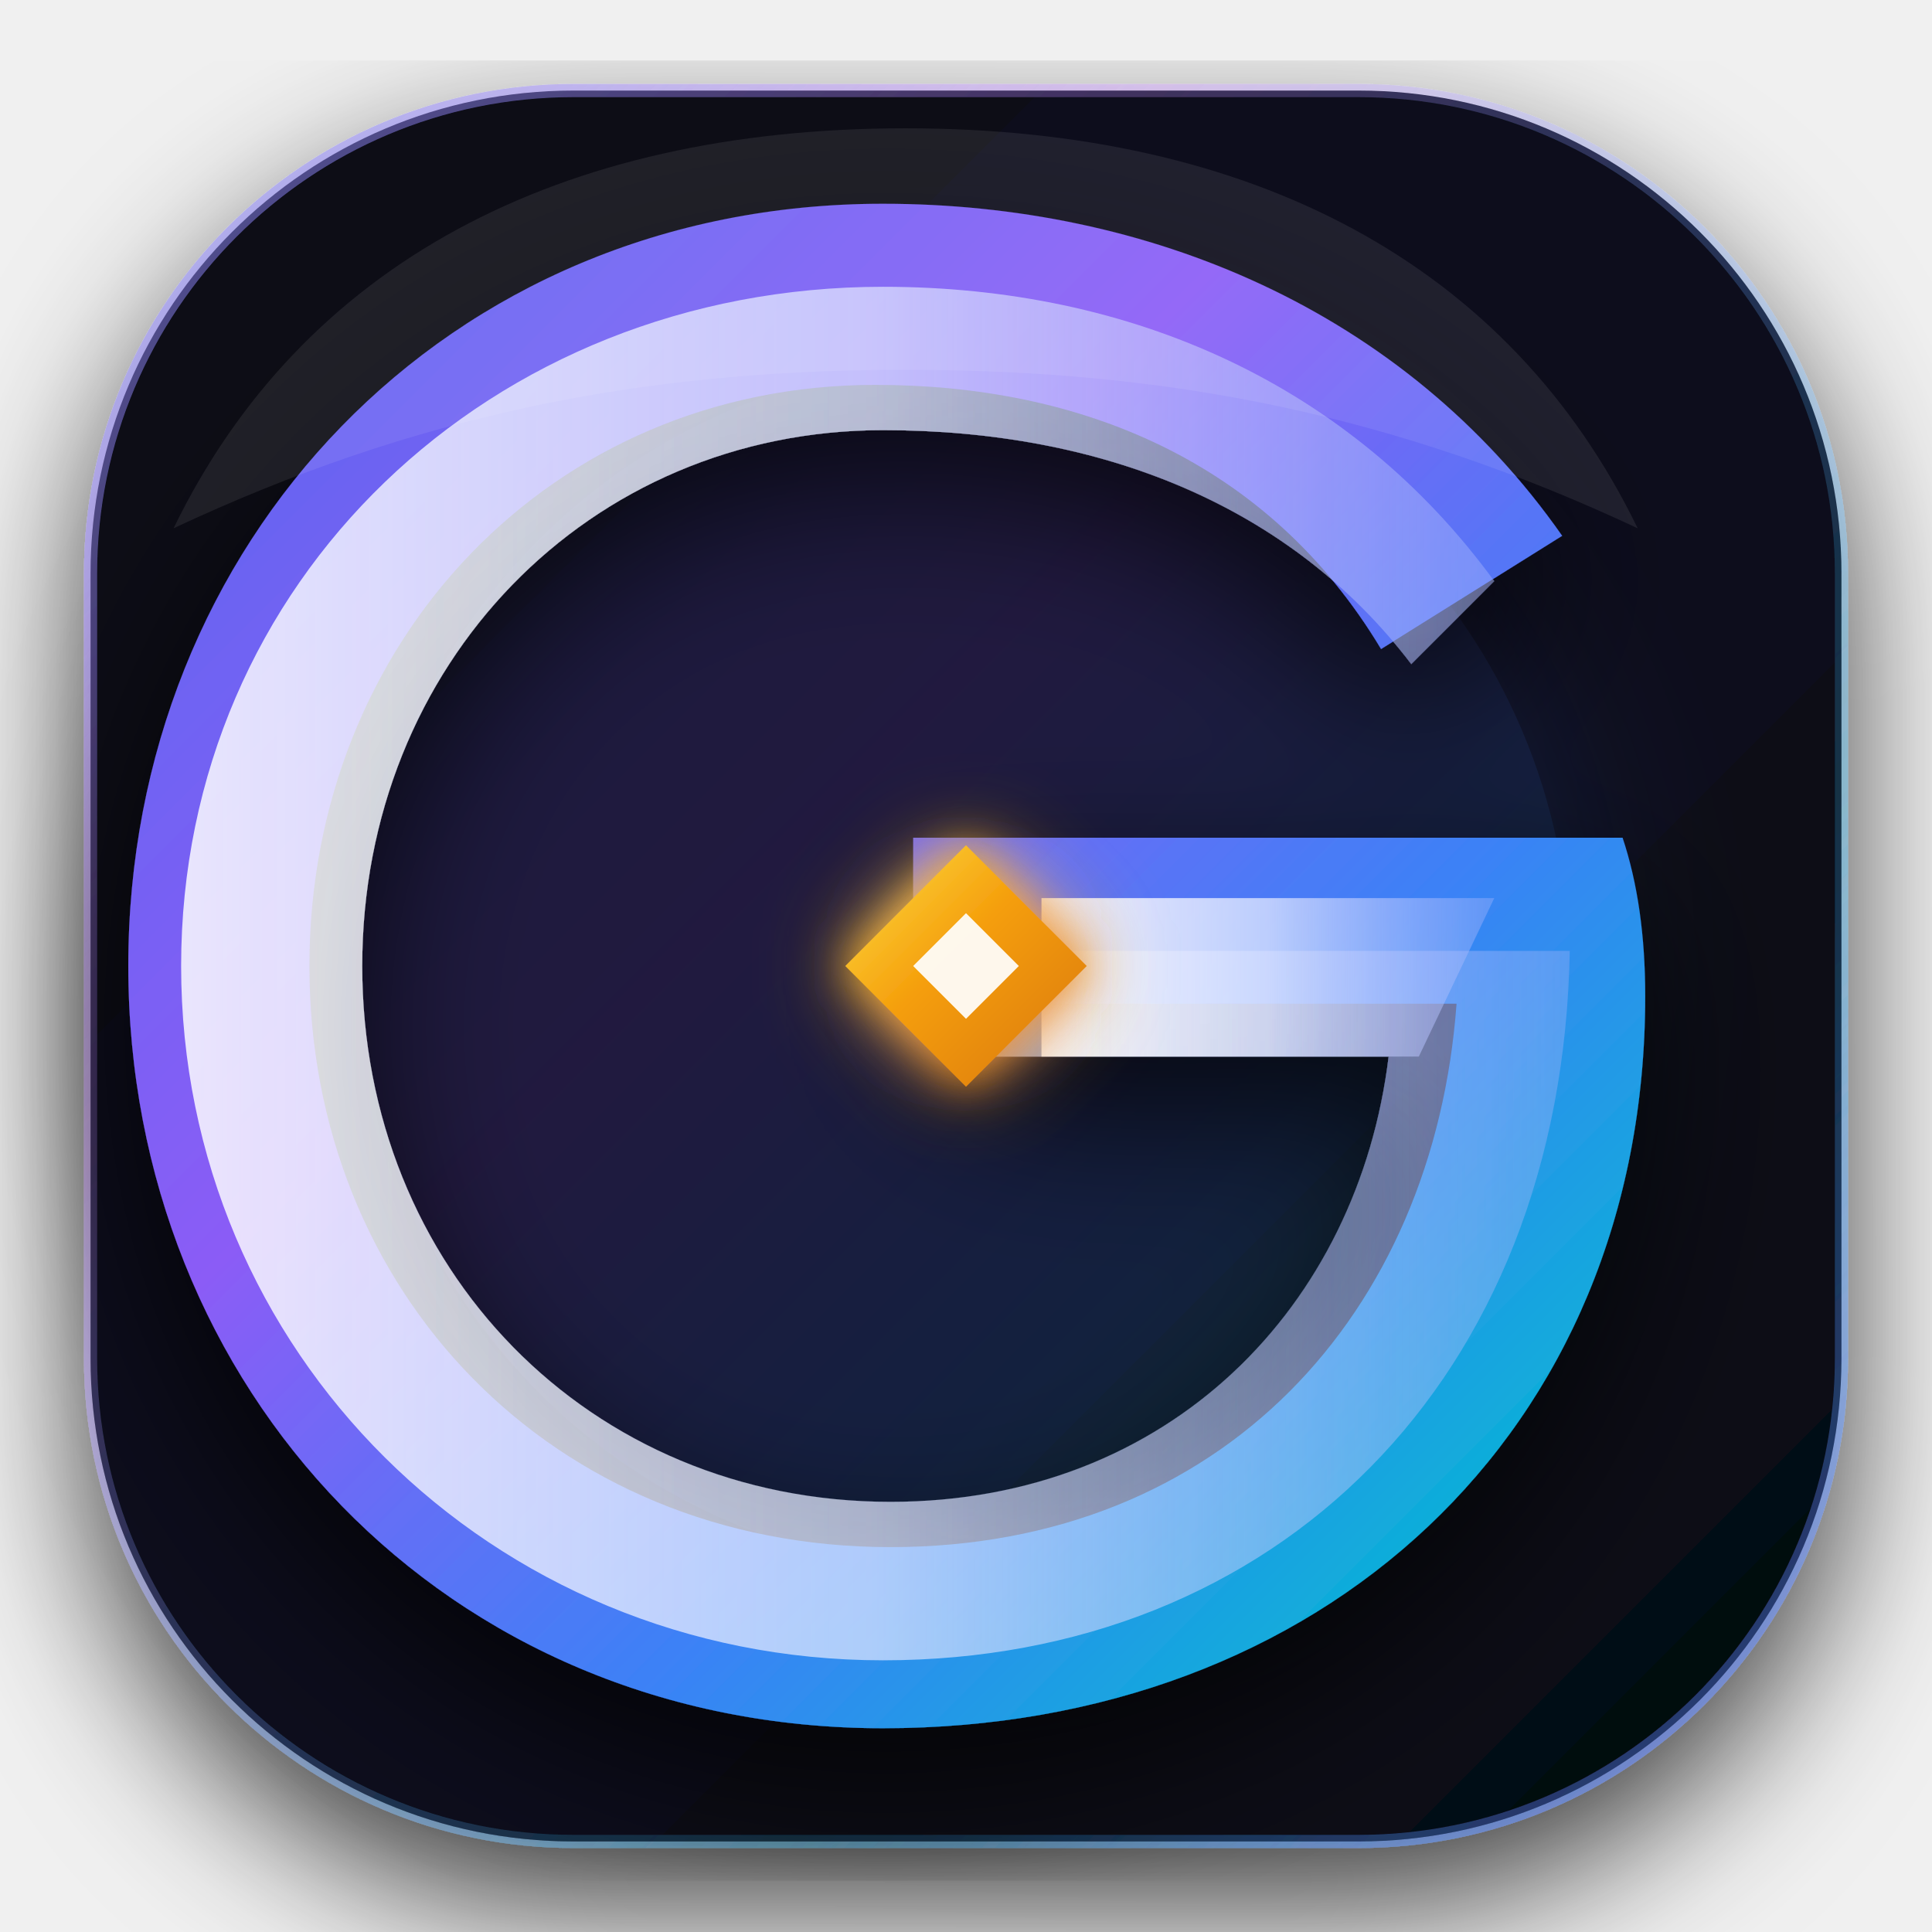
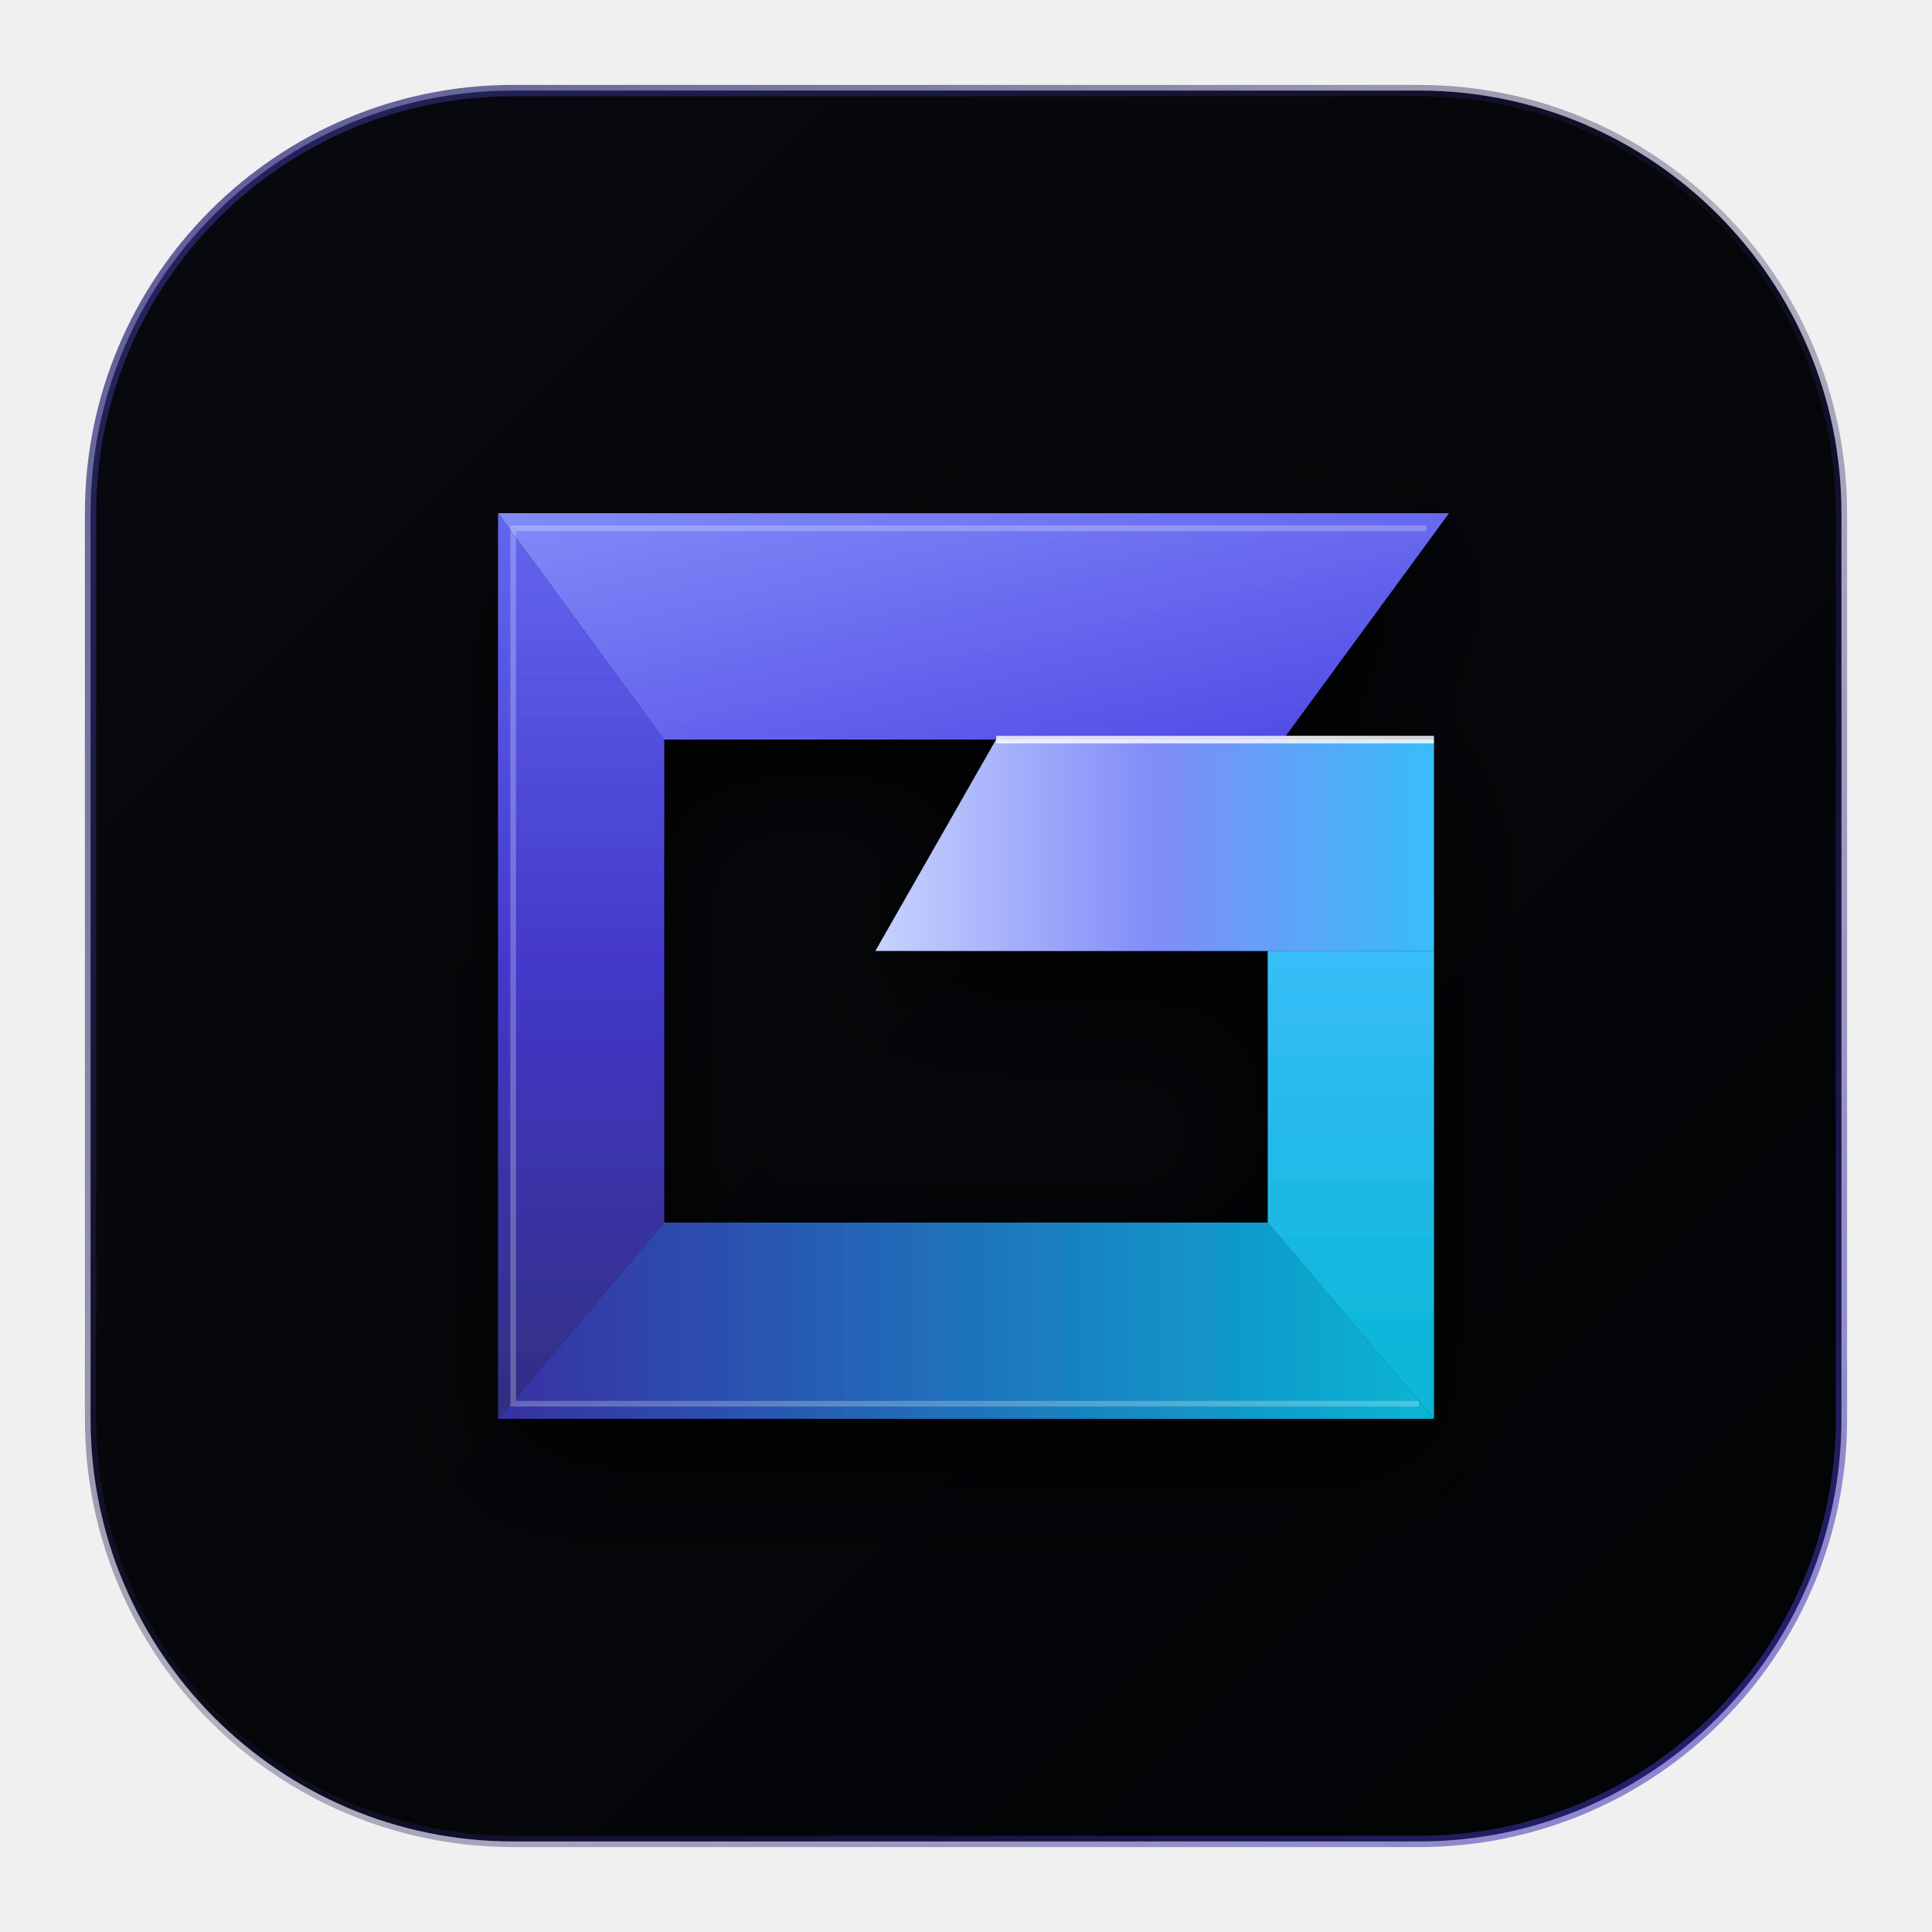
<svg xmlns="http://www.w3.org/2000/svg" viewBox="0 0 512 512" fill="none">
  <defs>
-     <linearGradient id="bgGrad" x1="0%" y1="0%" x2="100%" y2="100%">
-       <stop offset="0%" stop-color="#070913" />
-       <stop offset="50%" stop-color="#0B0F1F" />
-       <stop offset="100%" stop-color="#05070E" />
+     <linearGradient id="bg" x1="0%" y1="0%" x2="100%" y2="100%">
+       <stop offset="0%" stop-color="#090A0F" />
+       <stop offset="100%" stop-color="#020305" />
    </linearGradient>
-     <linearGradient id="rimGrad" x1="0%" y1="0%" x2="100%" y2="100%">
-       <stop offset="0%" stop-color="#818CF8" stop-opacity="0.6" />
-       <stop offset="30%" stop-color="#C084FC" stop-opacity="0.3" />
-       <stop offset="70%" stop-color="#38BDF8" stop-opacity="0.2" />
-       <stop offset="100%" stop-color="#6366F1" stop-opacity="0.5" />
+     <linearGradient id="border" x1="0%" y1="0%" x2="100%" y2="100%">
+       <stop offset="0%" stop-color="#312E81" stop-opacity="0.8" />
+       <stop offset="50%" stop-color="#1E1B4B" stop-opacity="0.3" />
+       <stop offset="100%" stop-color="#4338CA" stop-opacity="0.6" />
    </linearGradient>
-     <linearGradient id="primaryRibbon" x1="10%" y1="10%" x2="90%" y2="90%">
+     <linearGradient id="facetTop" x1="0%" y1="0%" x2="100%" y2="100%">
+       <stop offset="0%" stop-color="#818CF8" />
+       <stop offset="100%" stop-color="#4F46E5" />
+     </linearGradient>
+     <linearGradient id="facetLeft" x1="0%" y1="0%" x2="0%" y2="100%">
      <stop offset="0%" stop-color="#6366F1" />
-       <stop offset="35%" stop-color="#8B5CF6" />
-       <stop offset="70%" stop-color="#3B82F6" />
+       <stop offset="50%" stop-color="#4338CA" />
+       <stop offset="100%" stop-color="#312E81" />
+     </linearGradient>
+     <linearGradient id="facetBase" x1="0%" y1="0%" x2="100%" y2="0%">
+       <stop offset="0%" stop-color="#3730A3" />
      <stop offset="100%" stop-color="#06B6D4" />
    </linearGradient>
-     <linearGradient id="sheenGrad" x1="0%" y1="0%" x2="100%" y2="0%">
-       <stop offset="0%" stop-color="#FFFFFF" stop-opacity="0.95" />
-       <stop offset="50%" stop-color="#E0E7FF" stop-opacity="0.8" />
-       <stop offset="100%" stop-color="#A5B4FC" stop-opacity="0.4" />
+     <linearGradient id="facetRight" x1="0%" y1="100%" x2="0%" y2="0%">
+       <stop offset="0%" stop-color="#06B6D4" />
+       <stop offset="100%" stop-color="#38BDF8" />
    </linearGradient>
-     <linearGradient id="quantumCore" x1="0%" y1="0%" x2="100%" y2="100%">
-       <stop offset="0%" stop-color="#FDE047" />
-       <stop offset="45%" stop-color="#F59E0B" />
-       <stop offset="100%" stop-color="#D97706" />
+     <linearGradient id="facetCore" x1="100%" y1="0%" x2="0%" y2="0%">
+       <stop offset="0%" stop-color="#38BDF8" />
+       <stop offset="50%" stop-color="#818CF8" />
+       <stop offset="100%" stop-color="#C7D2FE" />
    </linearGradient>
-     <filter id="ambientGlow" x="-30%" y="-30%" width="160%" height="160%">
-       <feGaussianBlur stdDeviation="24" result="blur" />
-       <feComposite in="SourceGraphic" in2="blur" operator="over" />
-     </filter>
-     <filter id="coreGlow" x="-50%" y="-50%" width="200%" height="200%">
-       <feGaussianBlur in="SourceGraphic" stdDeviation="12" result="blur1" />
-       <feGaussianBlur in="SourceGraphic" stdDeviation="6" result="blur2" />
-       <feMerge>
-         <feMergeNode in="blur1" />
-         <feMergeNode in="blur2" />
-         <feMergeNode in="SourceGraphic" />
-       </feMerge>
-     </filter>
-     <filter id="plateShadow" x="-10%" y="-10%" width="120%" height="120%">
-       <feDropShadow dx="0" dy="16" stdDeviation="20" flood-color="#000000" flood-opacity="0.75" />
+     <linearGradient id="bladeEdge" x1="0%" y1="0%" x2="100%" y2="100%">
+       <stop offset="0%" stop-color="#FFFFFF" stop-opacity="0.9" />
+       <stop offset="100%" stop-color="#A5B4FC" stop-opacity="0.1" />
+     </linearGradient>
+     <filter id="shadow" x="-20%" y="-20%" width="140%" height="140%">
+       <feDropShadow dx="0" dy="12" stdDeviation="16" flood-color="#000000" flood-opacity="0.9" />
    </filter>
  </defs>
-   <rect x="24" y="24" width="464" height="464" rx="128" ry="128" fill="url(#bgGrad)" stroke="url(#rimGrad)" stroke-width="3.5" filter="url(#plateShadow)" />
-   <circle cx="256" cy="256" r="160" fill="url(#primaryRibbon)" opacity="0.16" filter="url(#ambientGlow)" />
-   <g filter="url(#plateShadow)">
-     <path d="M 366 172           C 336 122 286 102 232 102           C 146 102 82 170 82 256           C 82 342 146 410 236 410           C 324 410 380 348 386 266           L 242 266           L 242 222           L 430 222           C 434 234 436 248 436 264           C 436 380 350 458 234 458           C 118 458 34 368 34 256           C 34 144 118 54 234 54           C 304 54 372 82 414 142           Z" fill="url(#primaryRibbon)" />
-     <path d="M 234 76          C 300 76 358 102 396 154          L 374 176          C 342 134 292 114 234 114          C 156 114 96 176 96 256          C 96 336 156 398 236 398          C 310 398 360 346 368 280          L 256 280          L 256 252          L 416 252          C 414 366 338 440 234 440          C 130 440 48 358 48 256          C 48 154 130 76 234 76          Z" fill="url(#sheenGrad)" opacity="0.88" />
-     <path d="M 276 238          L 396 238          L 376 280          L 276 280          Z" fill="url(#sheenGrad)" opacity="0.95" />
+   <rect x="24" y="24" width="464" height="464" rx="112" ry="112" fill="url(#bg)" stroke="url(#border)" stroke-width="3" />
+   <g filter="url(#shadow)">
+     <polygon points="132,136 384,136 340,196 176,196" fill="url(#facetTop)" />
+     <polygon points="132,136 176,196 176,324 132,376" fill="url(#facetLeft)" />
+     <polygon points="132,376 176,324 336,324 380,376" fill="url(#facetBase)" />
+     <polygon points="380,376 336,324 336,252 380,252" fill="url(#facetRight)" />
+     <polygon points="380,252 232,252 264,196 380,196" fill="url(#facetCore)" />
+     <line x1="176" y1="196" x2="340" y2="196" stroke="url(#bladeEdge)" stroke-width="2.5" />
+     <line x1="264" y1="196" x2="380" y2="196" stroke="#FFFFFF" stroke-width="2" stroke-opacity="0.8" />
+     <line x1="176" y1="196" x2="176" y2="324" stroke="url(#bladeEdge)" stroke-width="2.5" />
+     <polyline points="378,140 136,140 136,372 376,372" fill="none" stroke="#FFFFFF" stroke-width="1.5" stroke-opacity="0.25" />
  </g>
-   <g filter="url(#coreGlow)" transform="translate(256, 256)">
-     <polygon points="0,-32 32,0 0,32 -32,0" fill="url(#quantumCore)" />
-     <polygon points="0,-14 14,0 0,14 -14,0" fill="#FFFFFF" opacity="0.92" />
-   </g>
-   <path d="M 46 140         C 80 70 148 34 240 34         C 332 34 400 70 434 140         C 370 110 310 98 240 98         C 170 98 110 110 46 140         Z" fill="#FFFFFF" opacity="0.08" />
</svg>
